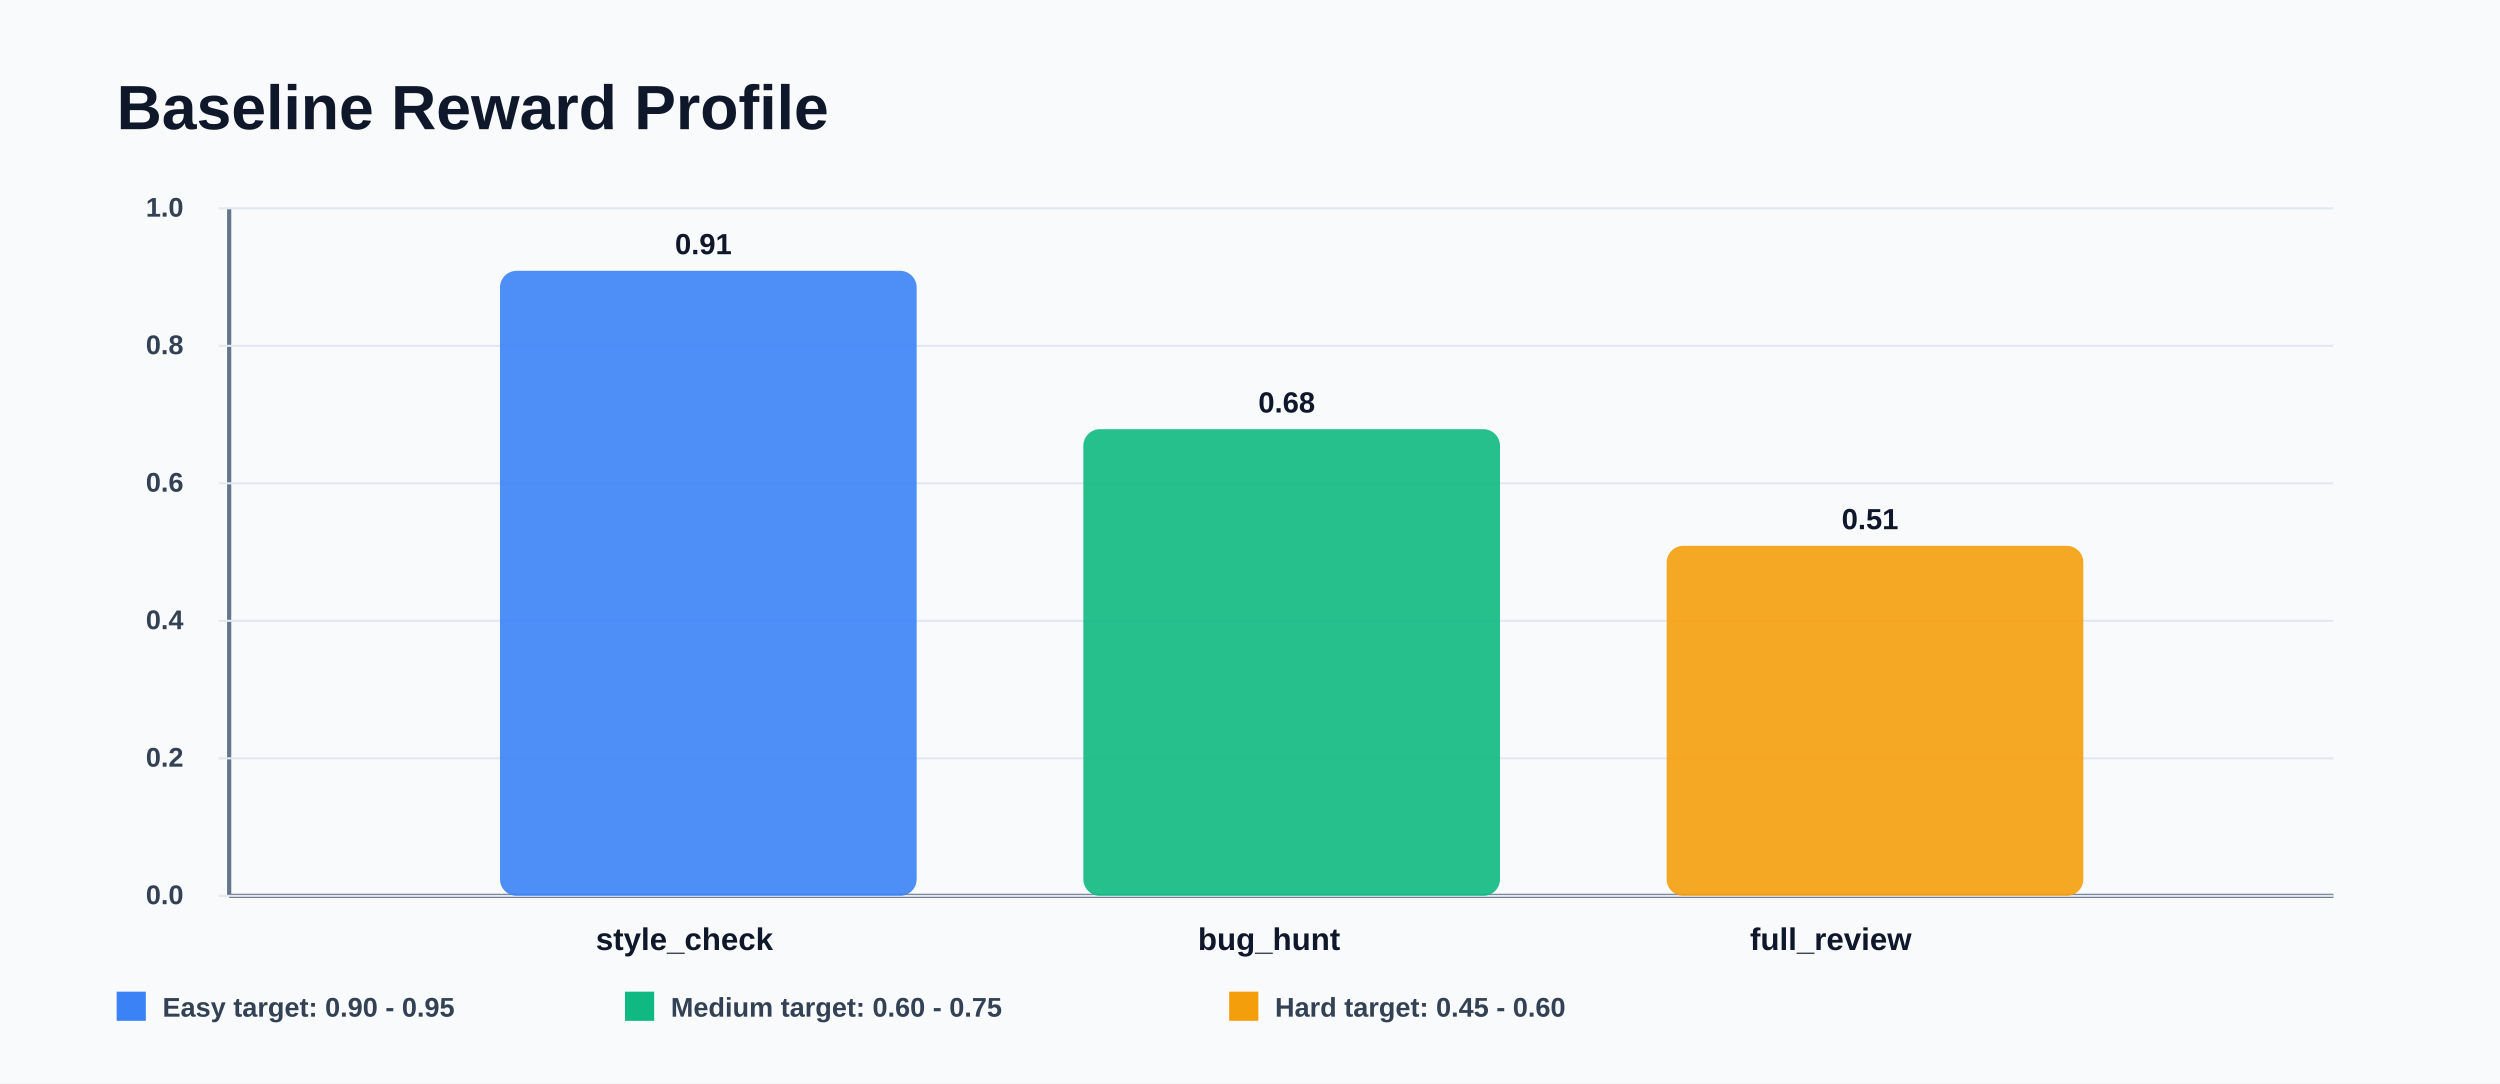
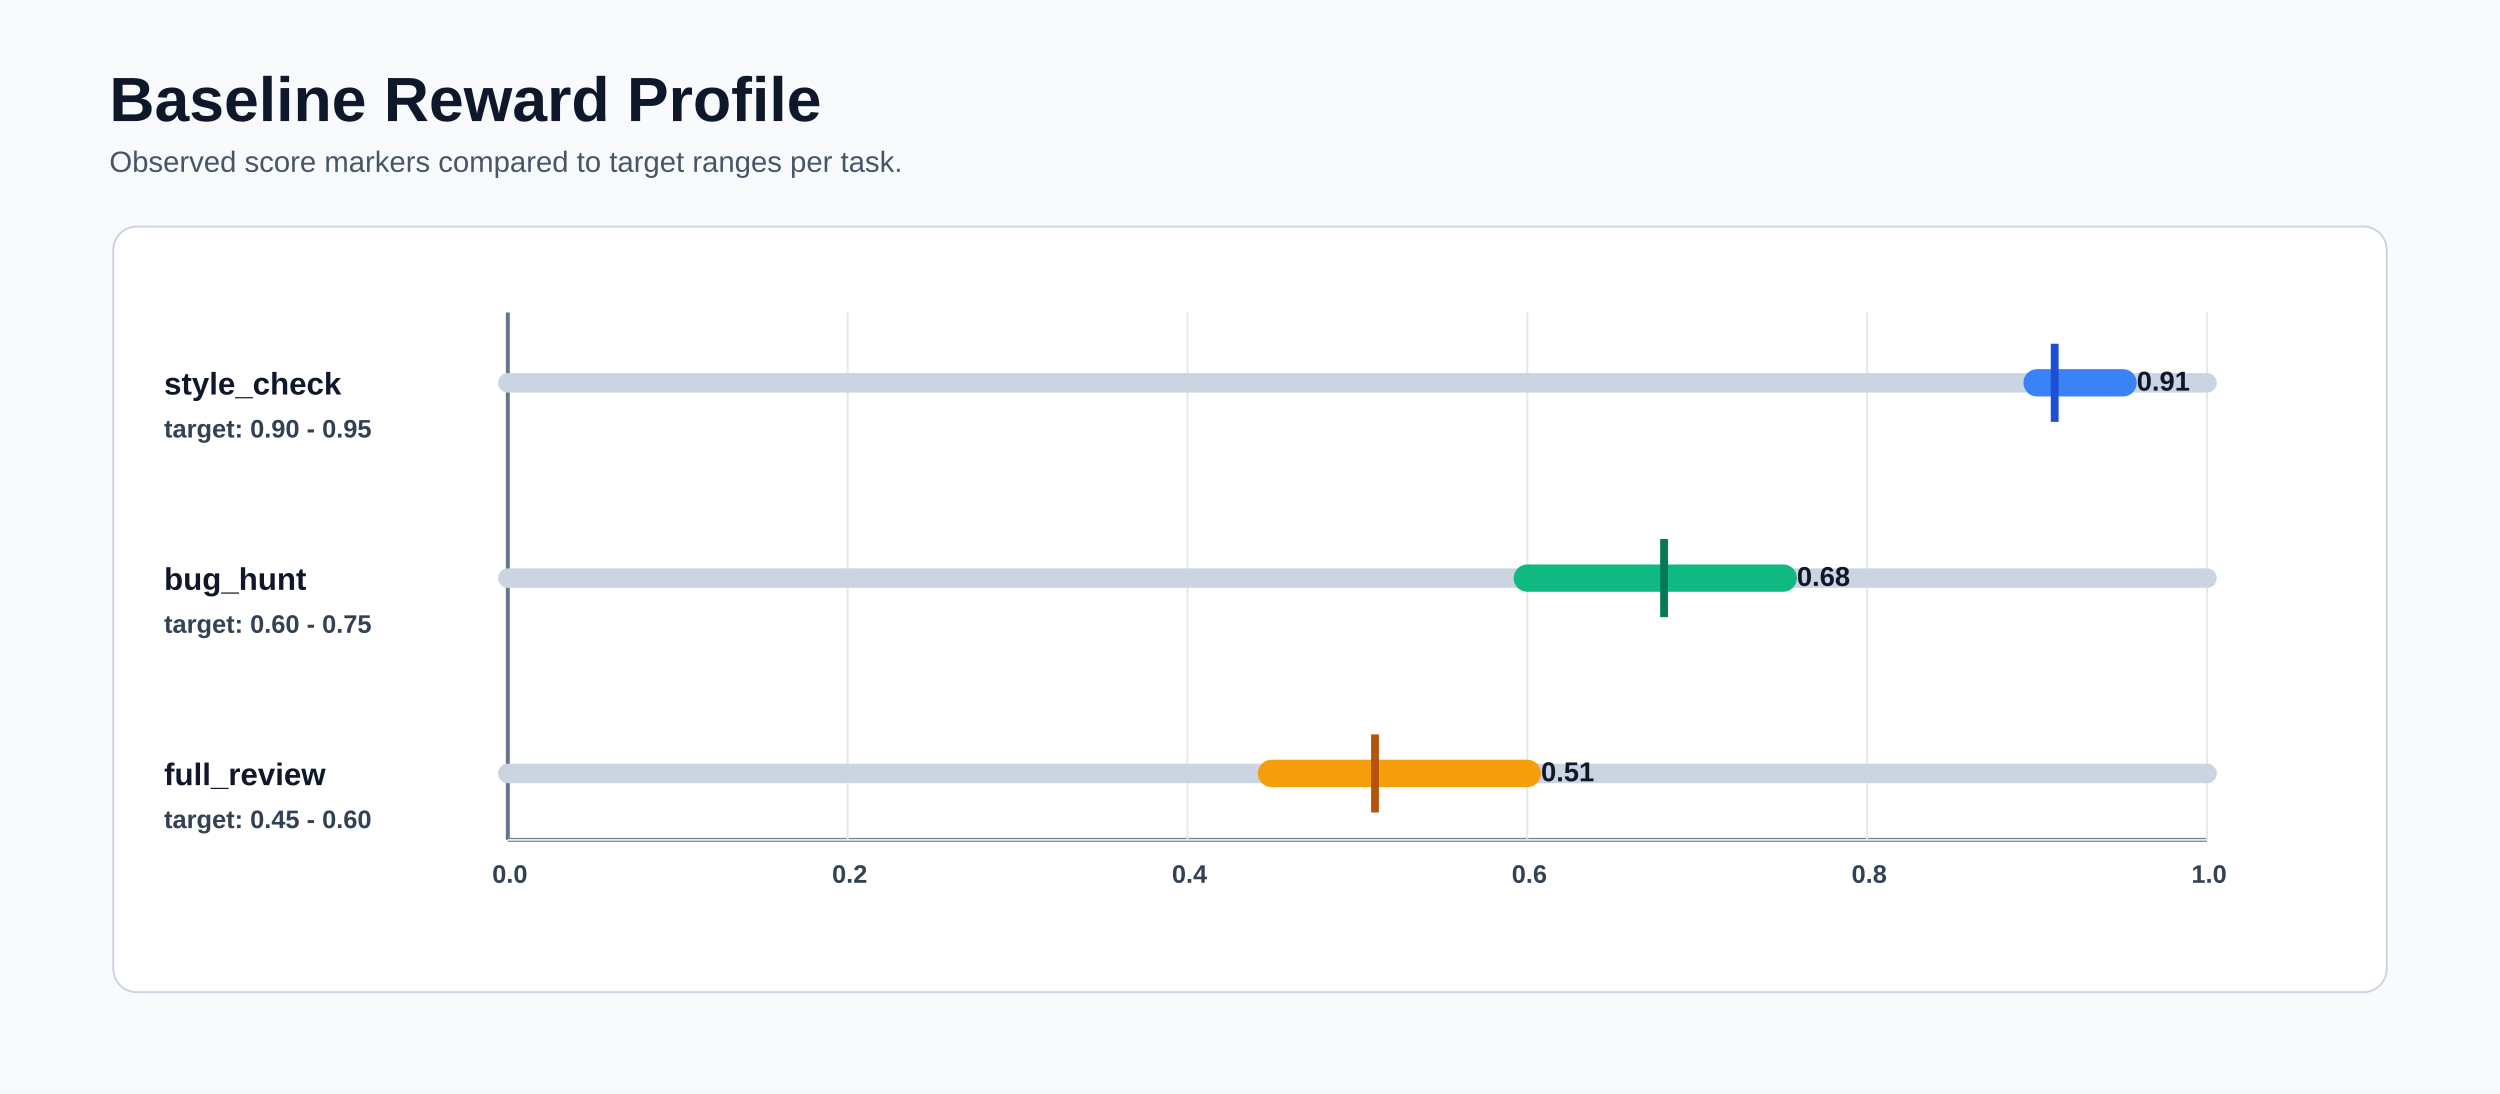
- <svg xmlns="http://www.w3.org/2000/svg" width="1200" height="520" viewBox="0 0 1200 520" role="img" aria-labelledby="title desc">
+ <svg xmlns="http://www.w3.org/2000/svg" width="1280" height="560" viewBox="0 0 1280 560" role="img" aria-labelledby="title desc">
  <defs>
    <style>
-       .title { font: 700 30px 'Segoe UI', Arial, sans-serif; fill: #0f172a; }
-       .axis { font: 600 13px 'Segoe UI', Arial, sans-serif; fill: #334155; }
-       .label { font: 700 15px 'Segoe UI', Arial, sans-serif; fill: #0f172a; }
-       .value { font: 700 14px 'Segoe UI', Arial, sans-serif; fill: #0f172a; }
+       .title { font: 700 32px Arial, Helvetica, sans-serif; fill: #0f172a; }
+       .subtitle { font: 500 15px Arial, Helvetica, sans-serif; fill: #475569; }
+       .axis { font: 600 13px Arial, Helvetica, sans-serif; fill: #334155; }
+       .label { font: 700 16px Arial, Helvetica, sans-serif; fill: #0f172a; }
+       .meta { font: 600 13px Arial, Helvetica, sans-serif; fill: #334155; }
+       .value { font: 700 14px Arial, Helvetica, sans-serif; fill: #0f172a; }
    </style>
  </defs>
-   <rect x="0" y="0" width="1200" height="520" fill="#f8fafc" />
+   <rect x="0" y="0" width="1280" height="560" fill="#f8fafc" />
  <text x="56" y="62" class="title">Baseline Reward Profile</text>
-   <line x1="110" y1="430" x2="1120" y2="430" stroke="#64748b" stroke-width="2" />
-   <line x1="110" y1="100" x2="110" y2="430" stroke="#64748b" stroke-width="2" />
-   <line x1="105" y1="430" x2="1120" y2="430" stroke="#e2e8f0" stroke-width="1" />
-   <line x1="105" y1="364" x2="1120" y2="364" stroke="#e2e8f0" stroke-width="1" />
-   <line x1="105" y1="298" x2="1120" y2="298" stroke="#e2e8f0" stroke-width="1" />
-   <line x1="105" y1="232" x2="1120" y2="232" stroke="#e2e8f0" stroke-width="1" />
-   <line x1="105" y1="166" x2="1120" y2="166" stroke="#e2e8f0" stroke-width="1" />
-   <line x1="105" y1="100" x2="1120" y2="100" stroke="#e2e8f0" stroke-width="1" />
-   <text x="70" y="434" class="axis">0.0</text>
-   <text x="70" y="368" class="axis">0.2</text>
-   <text x="70" y="302" class="axis">0.4</text>
-   <text x="70" y="236" class="axis">0.6</text>
-   <text x="70" y="170" class="axis">0.8</text>
-   <text x="70" y="104" class="axis">1.0</text>
-   <rect x="240" y="130" width="200" height="300" rx="8" ry="8" fill="#3b82f6" opacity="0.9" />
-   <rect x="520" y="206" width="200" height="224" rx="8" ry="8" fill="#10b981" opacity="0.9" />
-   <rect x="800" y="262" width="200" height="168" rx="8" ry="8" fill="#f59e0b" opacity="0.9" />
-   <text x="286" y="456" class="label">style_check</text>
-   <text x="575" y="456" class="label">bug_hunt</text>
-   <text x="840" y="456" class="label">full_review</text>
-   <text x="324" y="122" class="value">0.91</text>
-   <text x="604" y="198" class="value">0.68</text>
-   <text x="884" y="254" class="value">0.51</text>
-   <rect x="56" y="476" width="14" height="14" fill="#3b82f6" />
-   <text x="78" y="488" class="axis">Easy target: 0.90 - 0.95</text>
-   <rect x="300" y="476" width="14" height="14" fill="#10b981" />
-   <text x="322" y="488" class="axis">Medium target: 0.60 - 0.75</text>
-   <rect x="590" y="476" width="14" height="14" fill="#f59e0b" />
-   <text x="612" y="488" class="axis">Hard target: 0.45 - 0.60</text>
+   <text x="56" y="88" class="subtitle">Observed score markers compared to target ranges per task.</text>
+   <rect x="58" y="116" width="1164" height="392" rx="12" ry="12" fill="#ffffff" stroke="#cbd5e1" />
+   <g id="axis">
+     <line x1="260" y1="430" x2="1130" y2="430" stroke="#64748b" stroke-width="2" />
+     <line x1="260" y1="160" x2="260" y2="430" stroke="#64748b" stroke-width="2" />
+     <line x1="260" y1="430" x2="1130" y2="430" stroke="#e2e8f0" />
+     <line x1="434" y1="430" x2="434" y2="160" stroke="#e2e8f0" />
+     <line x1="608" y1="430" x2="608" y2="160" stroke="#e2e8f0" />
+     <line x1="782" y1="430" x2="782" y2="160" stroke="#e2e8f0" />
+     <line x1="956" y1="430" x2="956" y2="160" stroke="#e2e8f0" />
+     <line x1="1130" y1="430" x2="1130" y2="160" stroke="#e2e8f0" />
+     <text x="252" y="452" class="axis">0.0</text>
+     <text x="426" y="452" class="axis">0.2</text>
+     <text x="600" y="452" class="axis">0.4</text>
+     <text x="774" y="452" class="axis">0.6</text>
+     <text x="948" y="452" class="axis">0.8</text>
+     <text x="1122" y="452" class="axis">1.0</text>
+   </g>
+   <g id="row-style">
+     <text x="84" y="202" class="label">style_check</text>
+     <line x1="260" y1="196" x2="1130" y2="196" stroke="#cbd5e1" stroke-width="10" stroke-linecap="round" />
+     <line x1="1043" y1="196" x2="1087" y2="196" stroke="#3b82f6" stroke-width="14" stroke-linecap="round" />
+     <line x1="1052" y1="176" x2="1052" y2="216" stroke="#1d4ed8" stroke-width="4" />
+     <text x="1094" y="200" class="value">0.91</text>
+     <text x="84" y="224" class="meta">target: 0.90 - 0.95</text>
+   </g>
+   <g id="row-bug">
+     <text x="84" y="302" class="label">bug_hunt</text>
+     <line x1="260" y1="296" x2="1130" y2="296" stroke="#cbd5e1" stroke-width="10" stroke-linecap="round" />
+     <line x1="782" y1="296" x2="913" y2="296" stroke="#10b981" stroke-width="14" stroke-linecap="round" />
+     <line x1="852" y1="276" x2="852" y2="316" stroke="#047857" stroke-width="4" />
+     <text x="920" y="300" class="value">0.68</text>
+     <text x="84" y="324" class="meta">target: 0.60 - 0.75</text>
+   </g>
+   <g id="row-full">
+     <text x="84" y="402" class="label">full_review</text>
+     <line x1="260" y1="396" x2="1130" y2="396" stroke="#cbd5e1" stroke-width="10" stroke-linecap="round" />
+     <line x1="651" y1="396" x2="782" y2="396" stroke="#f59e0b" stroke-width="14" stroke-linecap="round" />
+     <line x1="704" y1="376" x2="704" y2="416" stroke="#b45309" stroke-width="4" />
+     <text x="789" y="400" class="value">0.51</text>
+     <text x="84" y="424" class="meta">target: 0.45 - 0.60</text>
+   </g>
</svg>
